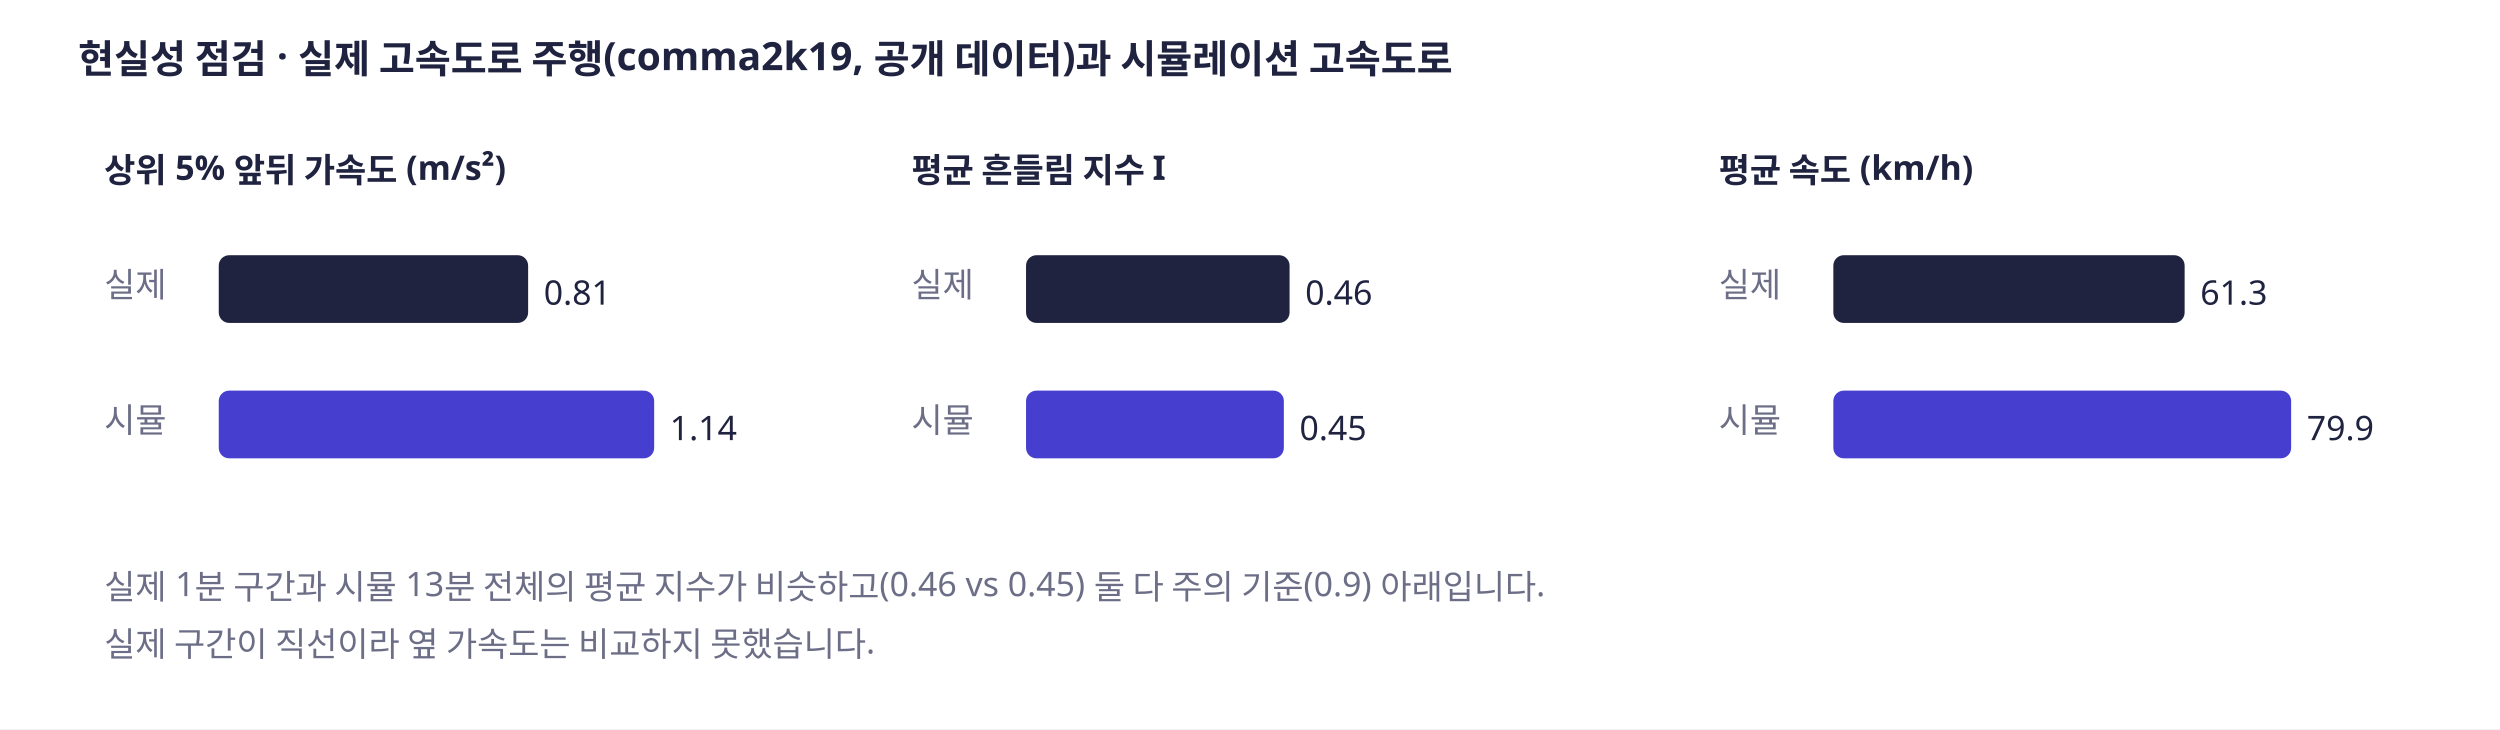
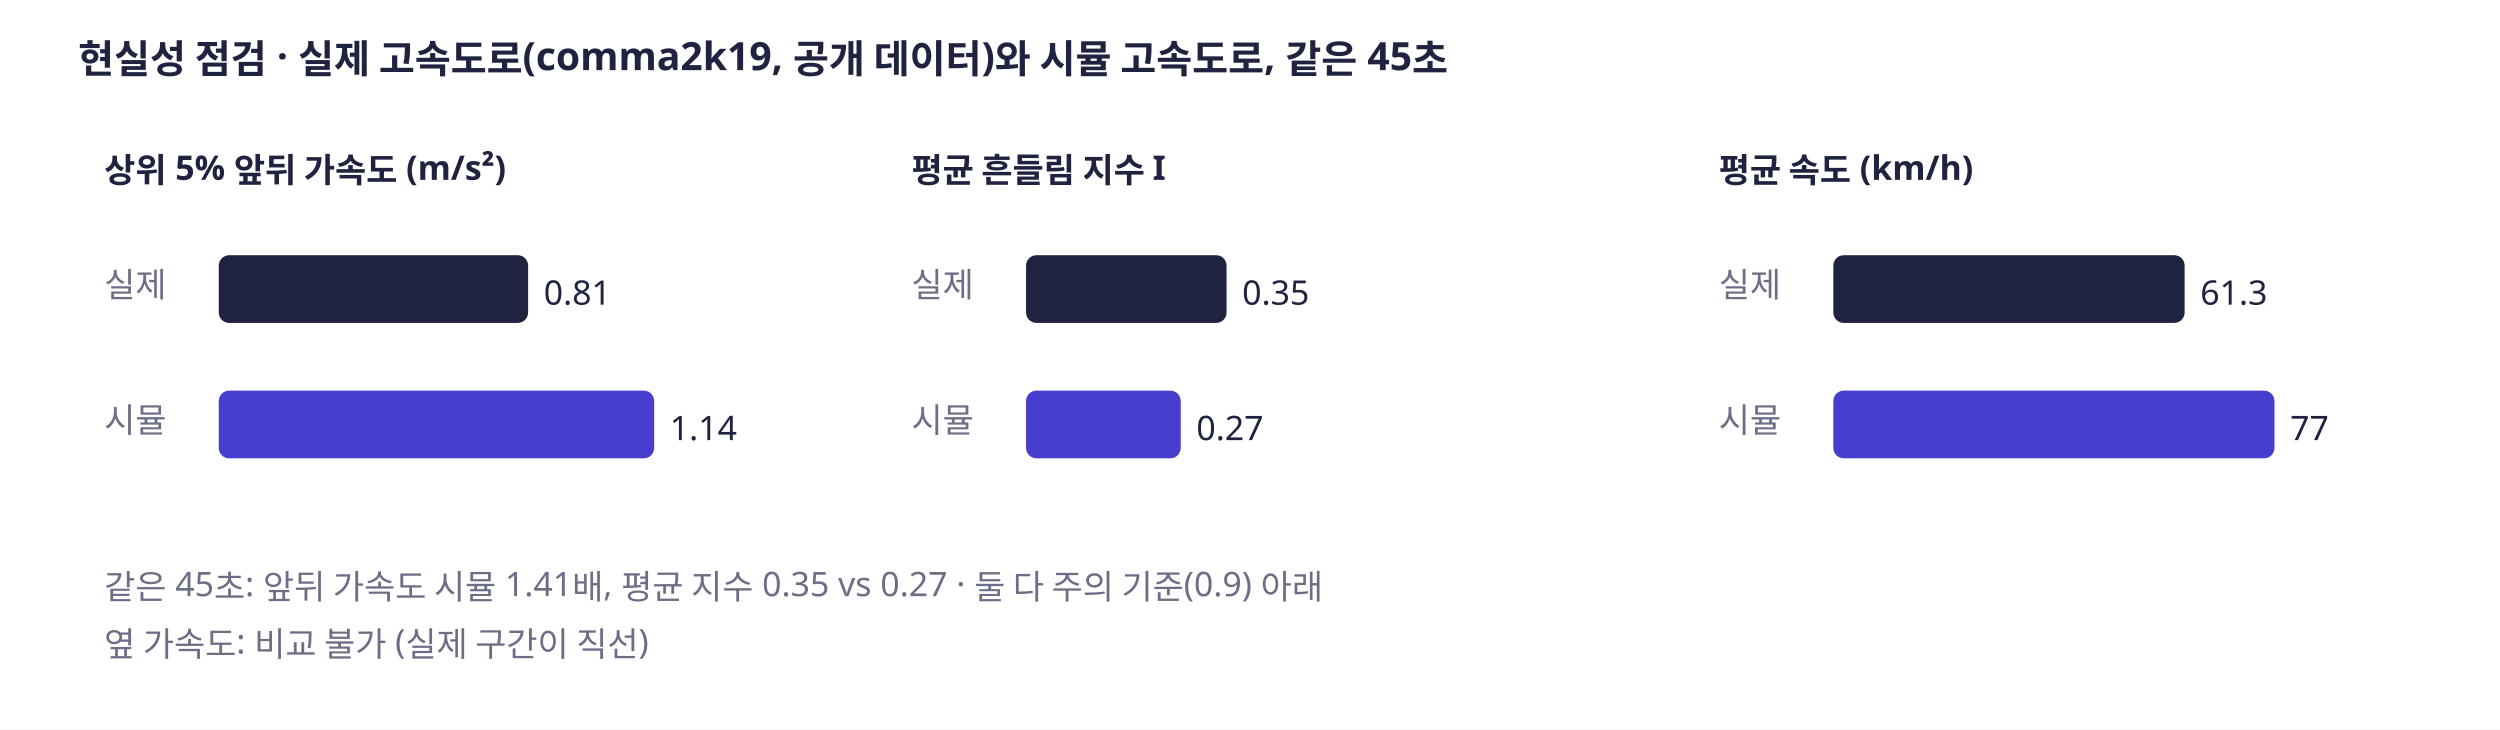
<svg xmlns="http://www.w3.org/2000/svg" viewBox="0 0 960 280" font-family="Apple SD Gothic Neo, Noto Sans KR, Malgun Gothic, sans-serif" font-size="13">
  <rect width="960" height="280" fill="#fff" />
-   <text x="30.0" y="28.0" font-size="15" fill="#1F2340" text-anchor="start" font-weight="700">현실성 점검 · 실제 고속도로 주행(comma2k19, 공개 데이터)과 시뮬레이션 고속도로</text>
+   <text x="30.0" y="28.0" font-size="15" fill="#1F2340" text-anchor="start" font-weight="700">현실성 점검 · 실제 고속도로(comma2k19, 공개 데이터)와 시뮬 고속도로, 같은 45초</text>
  <text x="40.0" y="70.0" font-size="13" fill="#1F2340" text-anchor="start" font-weight="700">상위 5% 앞뒤 가속도 (m/s²)</text>
  <text x="40.0" y="114.0" font-size="13" fill="#6B6E86" text-anchor="start" font-weight="400">실제</text>
  <rect x="84.0" y="98.0" width="118.8" height="26.0" rx="4" fill="#1F2340" />
  <text x="208.8" y="117.0" font-size="13" fill="#1F2340" text-anchor="start" font-weight="400">0.81</text>
  <text x="40.0" y="166.0" font-size="13" fill="#6B6E86" text-anchor="start" font-weight="400">시뮬</text>
  <rect x="84.0" y="150.0" width="167.2" height="26.0" rx="4" fill="#453ECE" />
  <text x="257.2" y="169.0" font-size="13" fill="#1F2340" text-anchor="start" font-weight="400">1.14</text>
  <text x="350.0" y="70.0" font-size="13" fill="#1F2340" text-anchor="start" font-weight="700">평균 흔들림 지수 I</text>
  <text x="350.0" y="114.0" font-size="13" fill="#6B6E86" text-anchor="start" font-weight="400">실제</text>
-   <rect x="394.0" y="98.0" width="101.2" height="26.0" rx="4" fill="#1F2340" />
-   <text x="501.2" y="117.0" font-size="13" fill="#1F2340" text-anchor="start" font-weight="400">0.46</text>
+   <rect x="394.0" y="98.0" width="77.0" height="26.0" rx="4" fill="#1F2340" />
+   <text x="477.0" y="117.0" font-size="13" fill="#1F2340" text-anchor="start" font-weight="400">0.35</text>
  <text x="350.0" y="166.0" font-size="13" fill="#6B6E86" text-anchor="start" font-weight="400">시뮬</text>
-   <rect x="394.0" y="150.0" width="99.0" height="26.0" rx="4" fill="#453ECE" />
-   <text x="499.0" y="169.0" font-size="13" fill="#1F2340" text-anchor="start" font-weight="400">0.45</text>
+   <rect x="394.0" y="150.0" width="59.4" height="26.0" rx="4" fill="#453ECE" />
+   <text x="459.4" y="169.0" font-size="13" fill="#1F2340" text-anchor="start" font-weight="400">0.27</text>
  <text x="660.0" y="70.0" font-size="13" fill="#1F2340" text-anchor="start" font-weight="700">평균 속도 (km/h)</text>
  <text x="660.0" y="114.0" font-size="13" fill="#6B6E86" text-anchor="start" font-weight="400">실제</text>
  <rect x="704.0" y="98.0" width="134.9" height="26.0" rx="4" fill="#1F2340" />
  <text x="844.9" y="117.0" font-size="13" fill="#1F2340" text-anchor="start" font-weight="400">61.3</text>
  <text x="660.0" y="166.0" font-size="13" fill="#6B6E86" text-anchor="start" font-weight="400">시뮬</text>
-   <rect x="704.0" y="150.0" width="175.8" height="26.0" rx="4" fill="#453ECE" />
-   <text x="885.8" y="169.0" font-size="13" fill="#1F2340" text-anchor="start" font-weight="400">79.9</text>
-   <text x="40.0" y="230.0" font-size="13" fill="#6B6E86" text-anchor="start" font-weight="400">실제 1분 구간과 시뮬 13분 전체의 평균 지수가 비슷하고(0.46 vs 0.45) 둘 다 주의 기준(0.9) 아래입니다.</text>
-   <text x="40.0" y="252.0" font-size="13" fill="#6B6E86" text-anchor="start" font-weight="400">실제 구간이 직선이라 옆 가속도는 비교하지 못했습니다.</text>
+   <rect x="704.0" y="150.0" width="169.4" height="26.0" rx="4" fill="#453ECE" />
+   <text x="879.4" y="169.0" font-size="13" fill="#1F2340" text-anchor="start" font-weight="400">77</text>
+   <text x="40.0" y="230.0" font-size="13" fill="#6B6E86" text-anchor="start" font-weight="400">같은 45초: 앞뒤 가속도 시뮬 1.41배, 평균 지수 0.35 vs 0.27 · 둘 다 주의 기준(0.9) 아래</text>
+   <text x="40.0" y="252.0" font-size="13" fill="#6B6E86" text-anchor="start" font-weight="400">옆 가속도: 비교 불가 (실제 구간이 직선)</text>
</svg>
